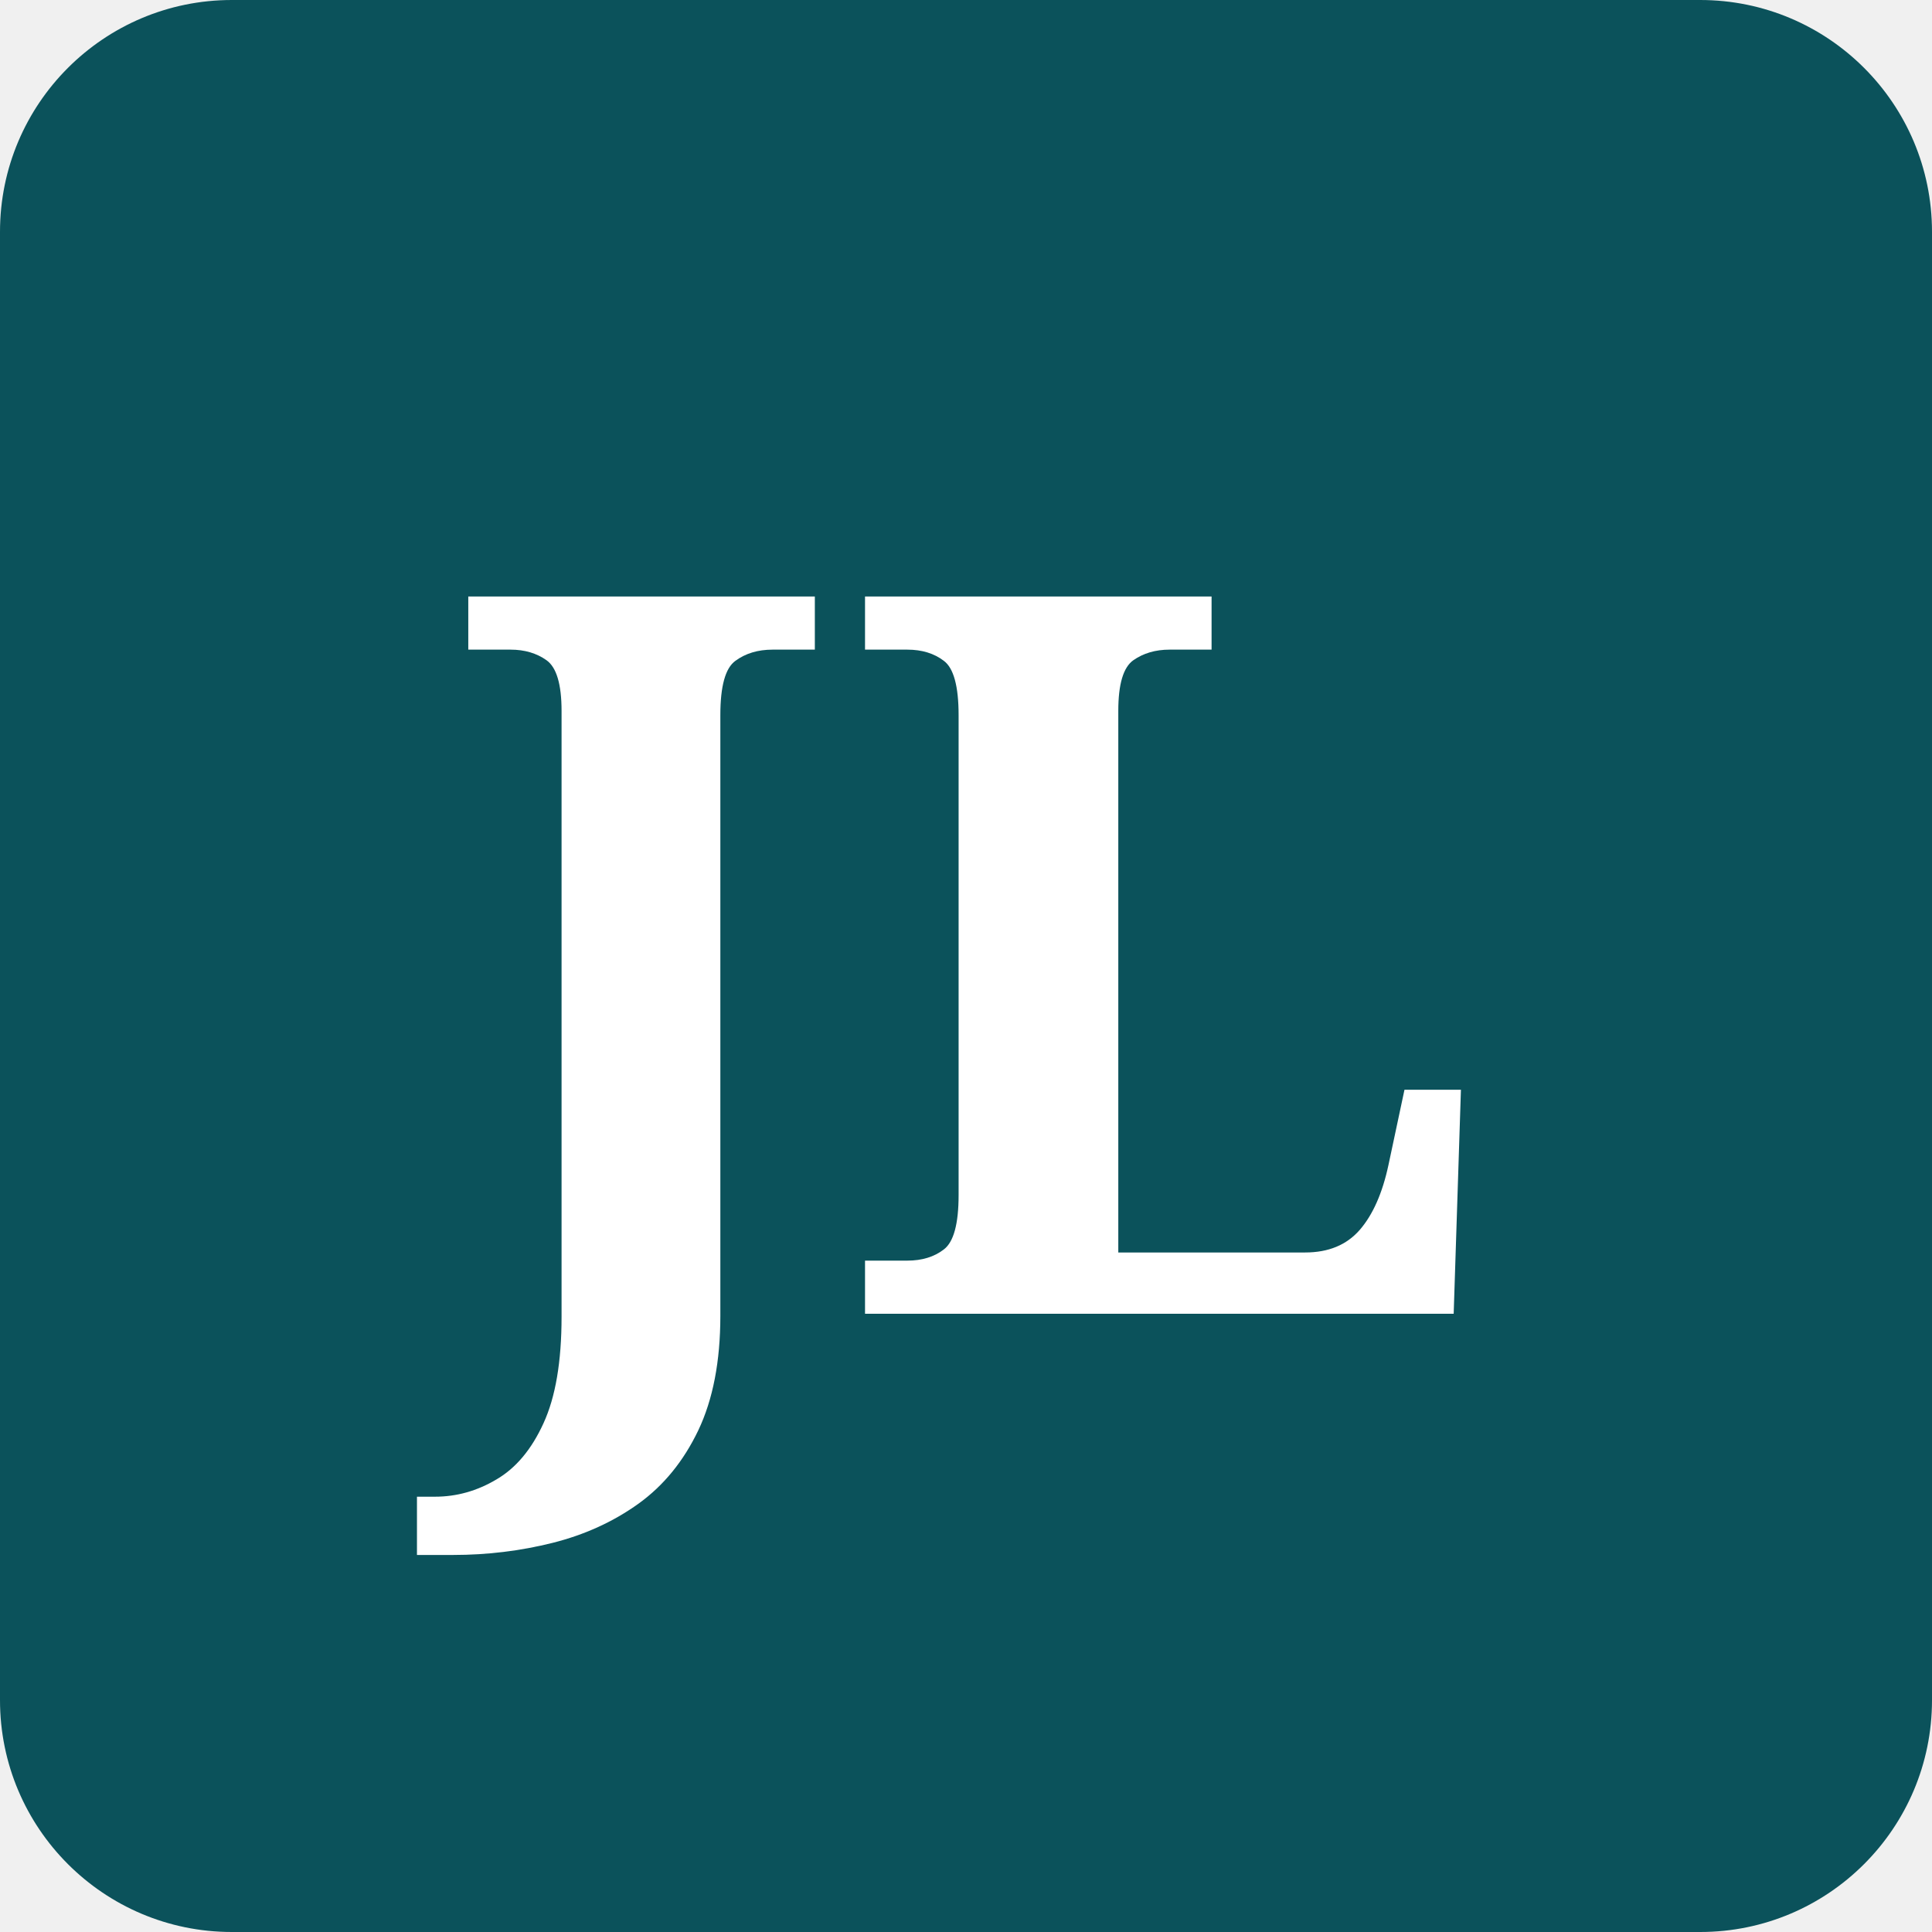
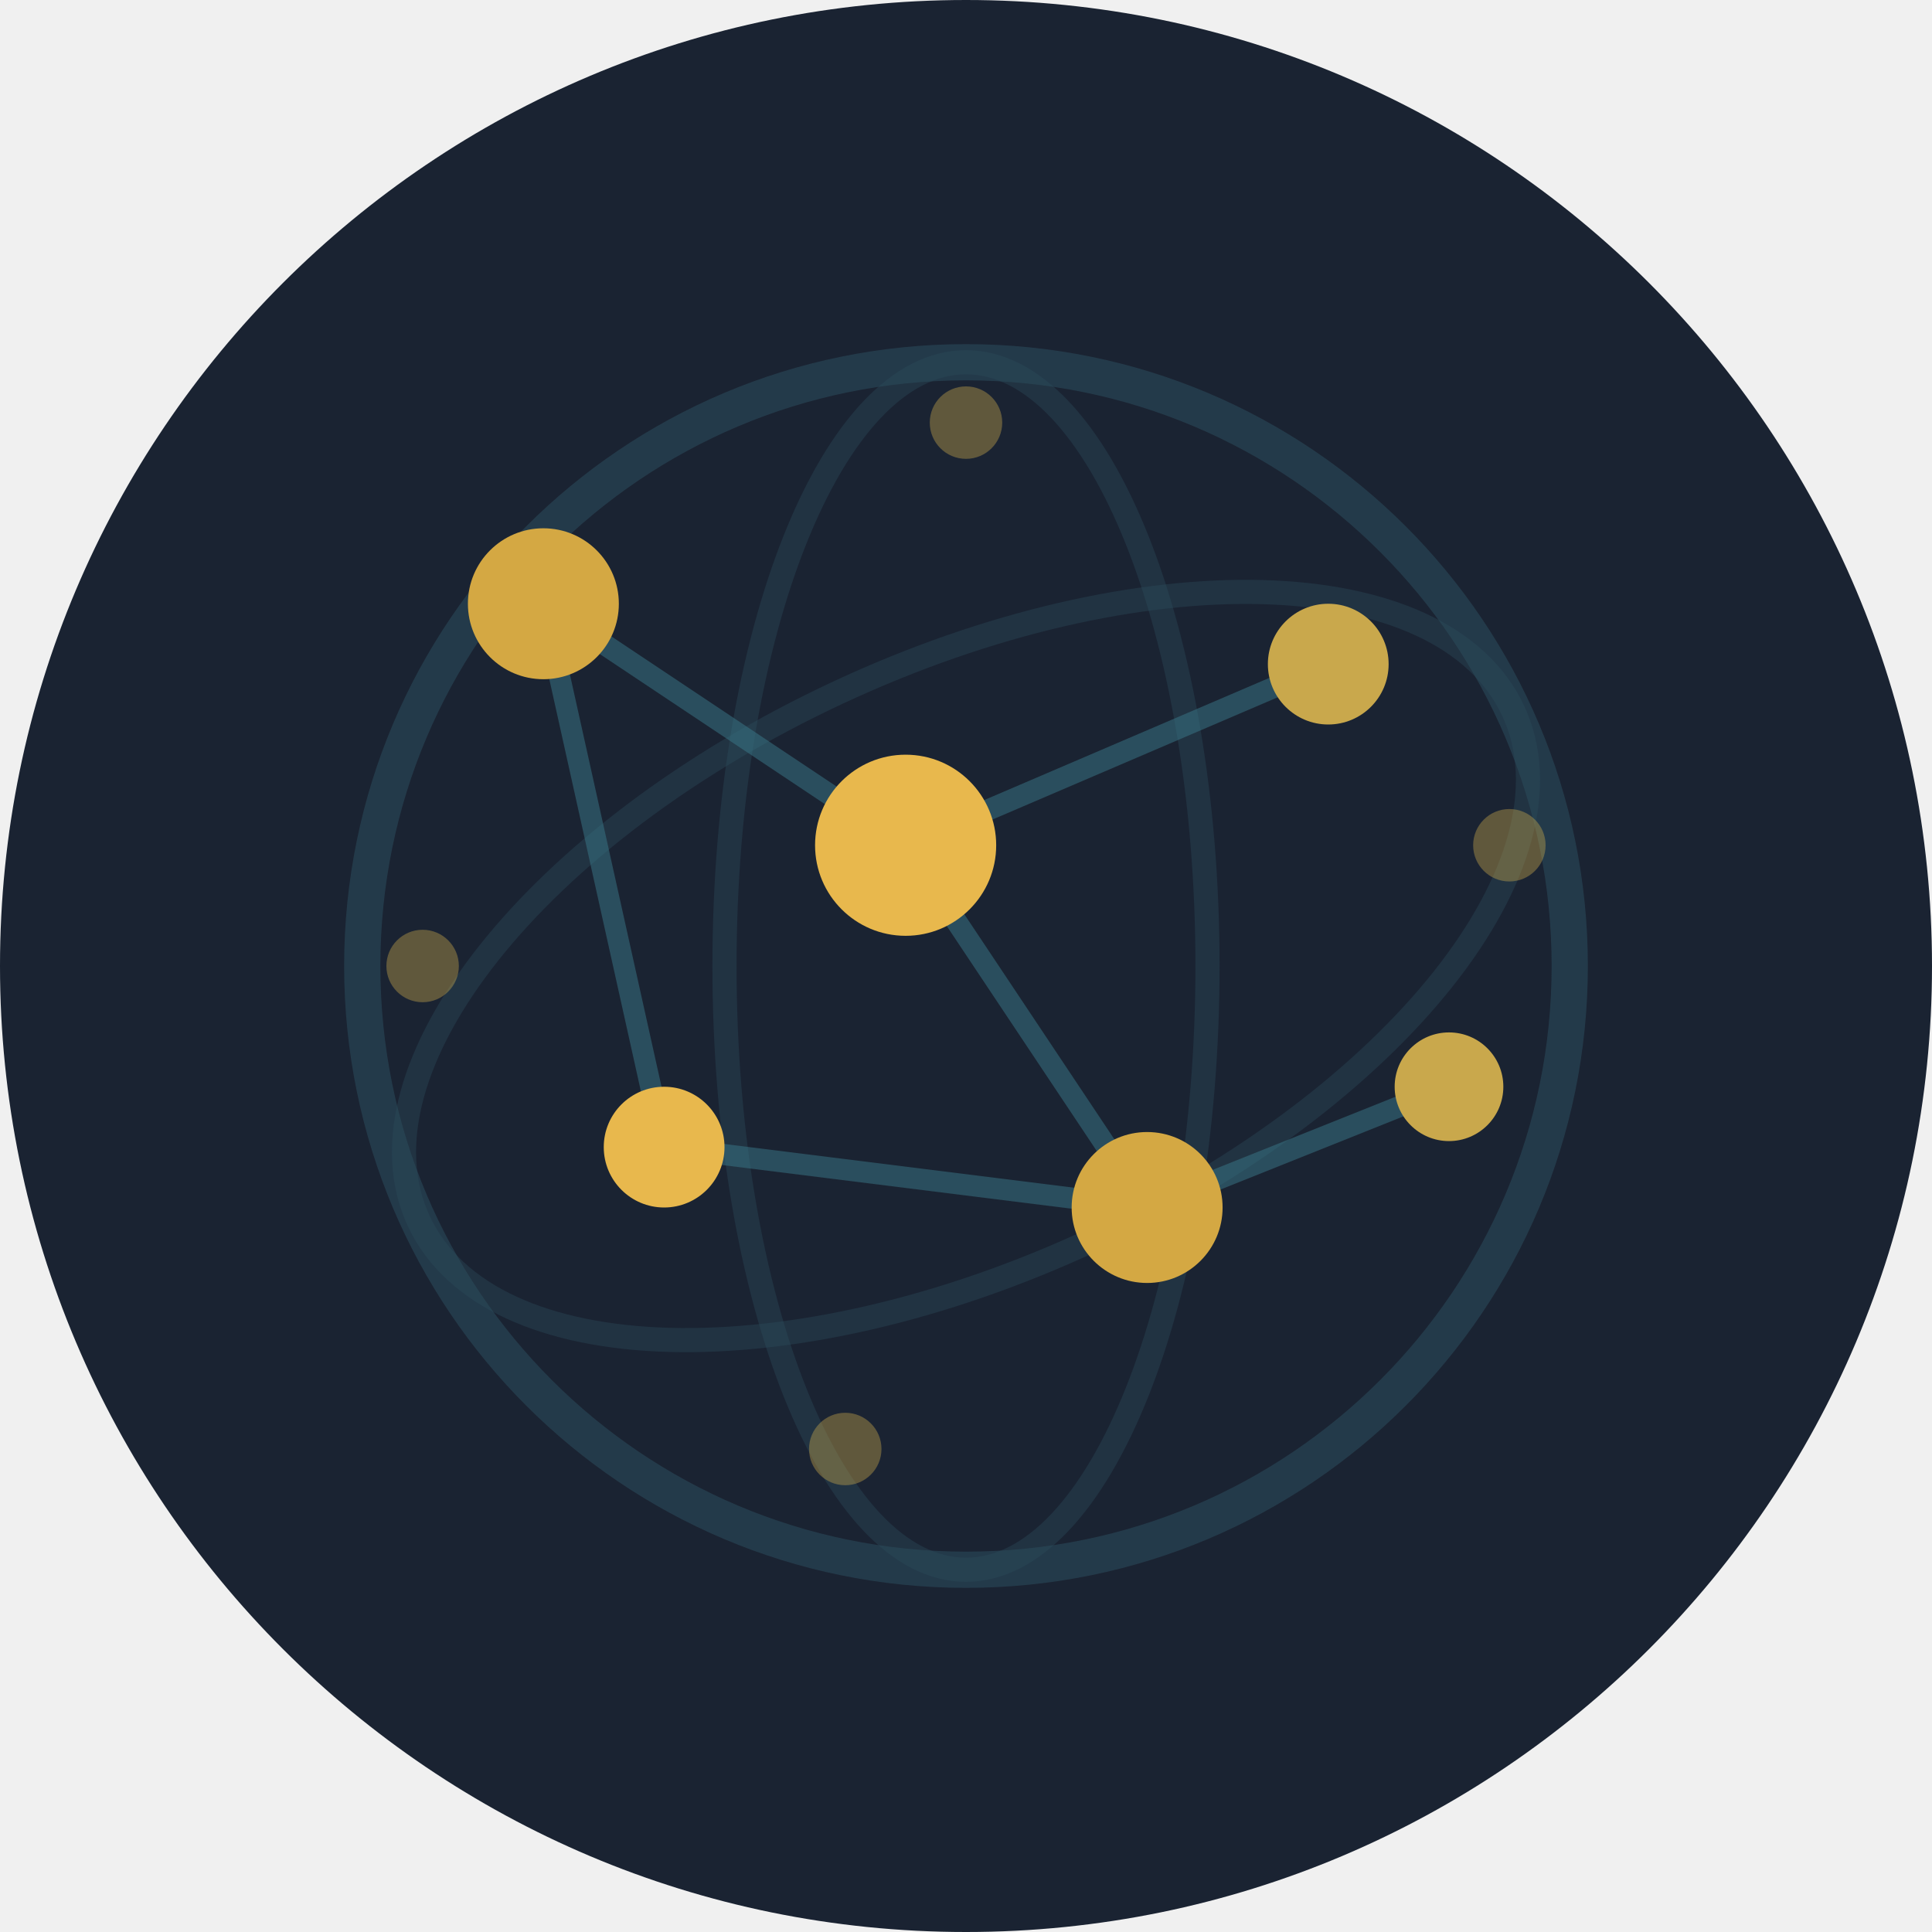
- <svg xmlns="http://www.w3.org/2000/svg" viewBox="0 0 100 100">
-   <rect width="100" height="100" rx="12" fill="#0b525b" />
-   <text x="50" y="68" font-family="Georgia, serif" font-size="52" font-weight="600" fill="#ffffff" text-anchor="middle">JL</text>
+ <svg xmlns="http://www.w3.org/2000/svg" viewBox="0 0 64 64">
+   <circle cx="32" cy="32" r="32" fill="#1a2332" />
+   <ellipse cx="32" cy="32" rx="20" ry="20" fill="none" stroke="#2a4a5a" stroke-width="1.2" opacity="0.6" />
+   <ellipse cx="32" cy="32" rx="20" ry="10" fill="none" stroke="#2a4a5a" stroke-width="0.8" opacity="0.4" transform="rotate(-25 32 32)" />
+   <ellipse cx="32" cy="32" rx="8" ry="20" fill="none" stroke="#2a4a5a" stroke-width="0.8" opacity="0.4" />
+   <line x1="18" y1="20" x2="30" y2="28" stroke="#3a7a8a" stroke-width="0.7" opacity="0.5" />
+   <line x1="30" y1="28" x2="44" y2="22" stroke="#3a7a8a" stroke-width="0.7" opacity="0.5" />
+   <line x1="30" y1="28" x2="38" y2="40" stroke="#3a7a8a" stroke-width="0.7" opacity="0.5" />
+   <line x1="38" y1="40" x2="48" y2="36" stroke="#3a7a8a" stroke-width="0.7" opacity="0.5" />
+   <line x1="18" y1="20" x2="22" y2="38" stroke="#3a7a8a" stroke-width="0.7" opacity="0.5" />
+   <line x1="22" y1="38" x2="38" y2="40" stroke="#3a7a8a" stroke-width="0.7" opacity="0.5" />
+   <circle cx="18" cy="20" r="2.5" fill="#d4a843" />
+   <circle cx="30" cy="28" r="3" fill="#e8b84d" />
+   <circle cx="44" cy="22" r="2" fill="#c9a84c" />
+   <circle cx="38" cy="40" r="2.5" fill="#d4a843" />
+   <circle cx="48" cy="36" r="1.8" fill="#c9a84c" />
+   <circle cx="22" cy="38" r="2" fill="#e8b84d" />
+   <circle cx="14" cy="32" r="1.2" fill="#c9a84c" opacity="0.4" />
+   <circle cx="50" cy="28" r="1.2" fill="#c9a84c" opacity="0.4" />
+   <circle cx="32" cy="14" r="1.2" fill="#c9a84c" opacity="0.4" />
+   <circle cx="28" cy="48" r="1.2" fill="#c9a84c" opacity="0.4" />
</svg>
